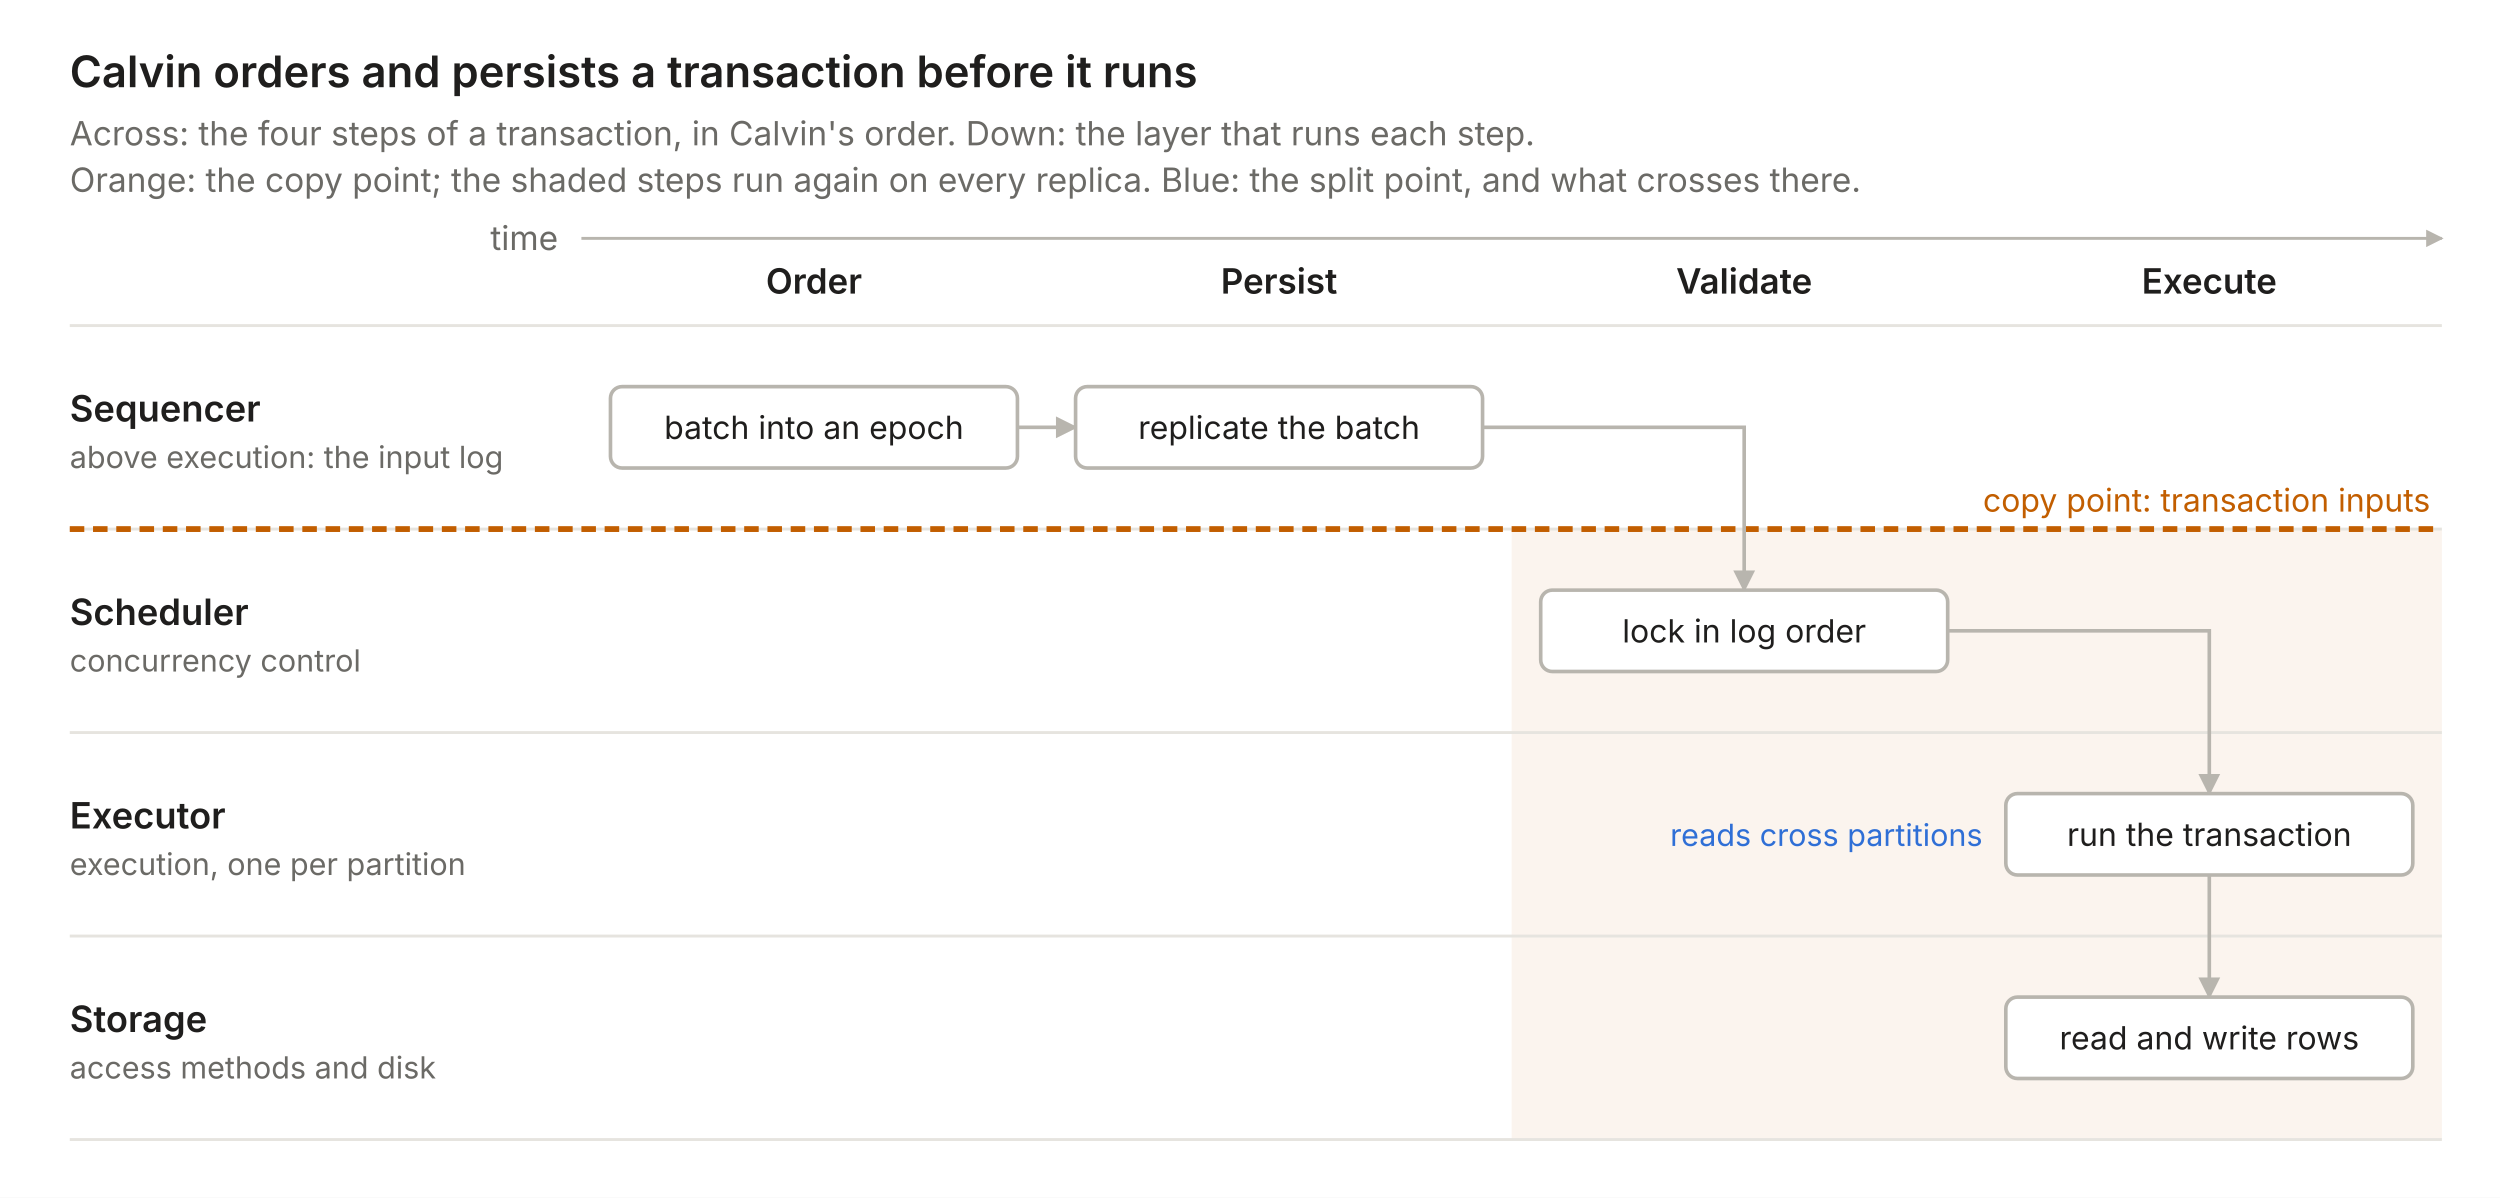
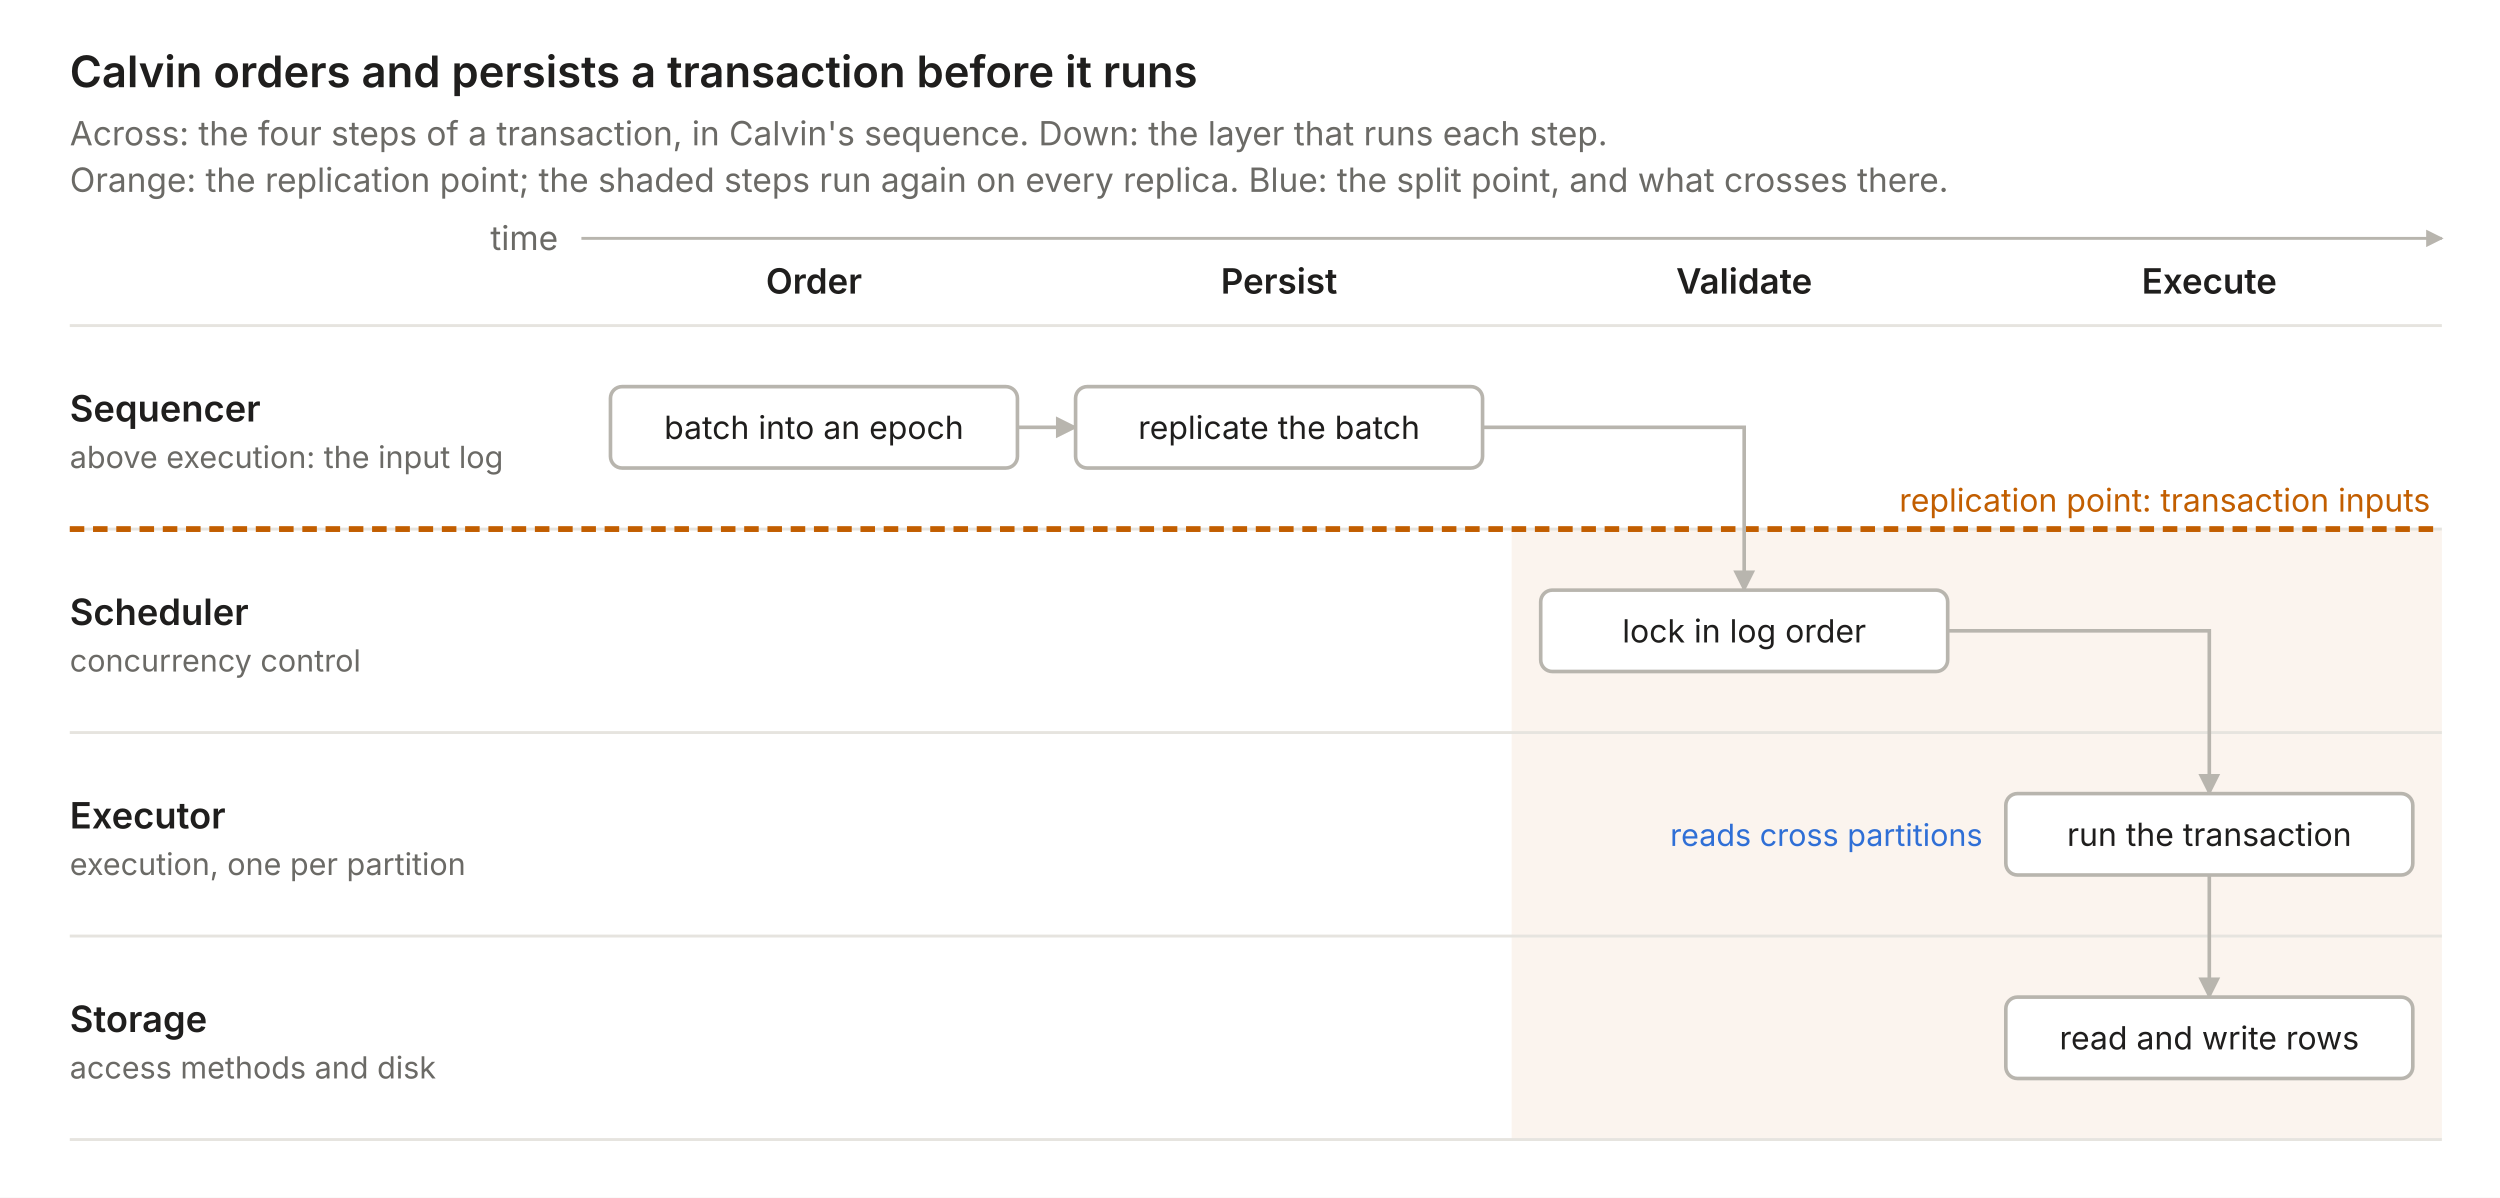
<svg xmlns="http://www.w3.org/2000/svg" width="860" height="412" font-family="Inter, 'Helvetica Neue', Arial, sans-serif" viewBox="0 0 860 412" role="img" aria-label="Calvin's steps over time and across layers. The sequencer orders and persists transaction inputs above execution. Every replica then takes locks in log order, executes, and reads and writes its own storage. Partitions send each other the rows a transaction reads." font-size="13">
  <rect width="100%" height="100%" fill="#ffffff" />
  <defs>
    <marker id="ts-arrow" viewBox="0 0 10 10" refX="9" refY="5" markerWidth="6" markerHeight="6" orient="auto-start-reverse">
      <path d="M0 0L10 5L0 10z" fill="#b8b5ae" />
    </marker>
    <marker id="ts-arrow-blue" viewBox="0 0 10 10" refX="9" refY="5" markerWidth="6" markerHeight="6" orient="auto-start-reverse">
      <path d="M0 0L10 5L0 10z" fill="#2f6fd6" />
    </marker>
  </defs>
  <text x="24" y="30" font-size="15" font-weight="600" fill="#1f1e1d">Calvin orders and persists a transaction before it runs</text>
-   <text x="24" y="50" font-size="11.5" fill="#6b6a66">Across: the four steps of a transaction, in Calvin's order. Down: the layer that runs each step.</text>
-   <text x="24" y="66" font-size="11.5" fill="#6b6a66">Orange: the copy point; the shaded steps run again on every replica. Blue: the split point, and what crosses there.</text>
+   <text x="24" y="50" font-size="11.5" fill="#6b6a66">Across: the four steps of a transaction, in Calvin's sequence. Down: the layer that runs each step.</text>
+   <text x="24" y="66" font-size="11.5" fill="#6b6a66">Orange: the replication point; the shaded steps run again on every replica. Blue: the split point, and what crosses there.</text>
  <rect x="520.0" y="182" width="320.0" height="210" fill="#c25e00" fill-opacity="0.07" />
  <path d="M200 82H840" stroke="#b8b5ae" stroke-width="1" marker-end="url(#ts-arrow)" />
  <text x="192" y="86" text-anchor="end" font-size="11.5" fill="#6b6a66">time</text>
  <text x="280.0" y="101" text-anchor="middle" font-size="12" font-weight="600" fill="#1f1e1d">Order</text>
  <text x="440.0" y="101" text-anchor="middle" font-size="12" font-weight="600" fill="#1f1e1d">Persist</text>
  <text x="600.0" y="101" text-anchor="middle" font-size="12" font-weight="600" fill="#1f1e1d">Validate</text>
  <text x="760.0" y="101" text-anchor="middle" font-size="12" font-weight="600" fill="#1f1e1d">Execute</text>
  <line x1="24" y1="112" x2="840" y2="112" stroke="#e6e4df" stroke-width="1" />
  <text x="24" y="145.0" font-size="12.5" font-weight="600" fill="#1f1e1d">Sequencer</text>
  <text x="24" y="161.0" font-size="10.5" fill="#6b6a66">above execution: the input log</text>
  <line x1="24" y1="182" x2="840" y2="182" stroke="#e6e4df" stroke-width="1" />
  <text x="24" y="215.0" font-size="12.5" font-weight="600" fill="#1f1e1d">Scheduler</text>
  <text x="24" y="231.0" font-size="10.5" fill="#6b6a66">concurrency control</text>
  <line x1="24" y1="252" x2="840" y2="252" stroke="#e6e4df" stroke-width="1" />
  <text x="24" y="285.0" font-size="12.5" font-weight="600" fill="#1f1e1d">Executor</text>
  <text x="24" y="301.0" font-size="10.5" fill="#6b6a66">execution, one per partition</text>
  <line x1="24" y1="322" x2="840" y2="322" stroke="#e6e4df" stroke-width="1" />
  <text x="24" y="355.0" font-size="12.5" font-weight="600" fill="#1f1e1d">Storage</text>
  <text x="24" y="371.0" font-size="10.5" fill="#6b6a66">access methods and disk</text>
  <line x1="24" y1="392" x2="840" y2="392" stroke="#e6e4df" stroke-width="1" />
  <line x1="24" y1="182" x2="840" y2="182" stroke="#c25e00" stroke-width="2" stroke-dasharray="5 3" />
-   <text x="836" y="176" text-anchor="end" font-size="11" fill="#c25e00">copy point: transaction inputs</text>
+   <text x="836" y="176" text-anchor="end" font-size="11" fill="#c25e00">replication point: transaction inputs</text>
  <path d="M350.0 147.0H370.0" fill="none" stroke="#b8b5ae" stroke-width="1.25" marker-end="url(#ts-arrow)" />
  <path d="M510.0 147.0H600.0V203.0" fill="none" stroke="#b8b5ae" stroke-width="1.25" marker-end="url(#ts-arrow)" />
  <path d="M670.0 217.0H760.0V273.0" fill="none" stroke="#b8b5ae" stroke-width="1.25" marker-end="url(#ts-arrow)" />
  <path d="M760.0 301.0V343.0" fill="none" stroke="#b8b5ae" stroke-width="1.25" marker-end="url(#ts-arrow)" />
  <rect x="210.0" y="133.0" width="140" height="28" rx="4" fill="#ffffff" stroke="#b8b5ae" stroke-width="1.25" />
  <text x="280.0" y="151.0" text-anchor="middle" font-size="11" fill="#1f1e1d">batch into an epoch</text>
  <rect x="370.0" y="133.0" width="140" height="28" rx="4" fill="#ffffff" stroke="#b8b5ae" stroke-width="1.25" />
  <text x="440.0" y="151.0" text-anchor="middle" font-size="11" fill="#1f1e1d">replicate the batch</text>
  <rect x="530.0" y="203.0" width="140" height="28" rx="4" fill="#ffffff" stroke="#b8b5ae" stroke-width="1.25" />
  <text x="600.0" y="221.0" text-anchor="middle" font-size="11" fill="#1f1e1d">lock in log order</text>
  <rect x="690.0" y="273.0" width="140" height="28" rx="4" fill="#ffffff" stroke="#b8b5ae" stroke-width="1.25" />
  <text x="760.0" y="291.0" text-anchor="middle" font-size="11" fill="#1f1e1d">run the transaction</text>
  <rect x="690.0" y="343.0" width="140" height="28" rx="4" fill="#ffffff" stroke="#b8b5ae" stroke-width="1.25" />
  <text x="760.0" y="361.0" text-anchor="middle" font-size="11" fill="#1f1e1d">read and write rows</text>
  <text x="682.0" y="291.0" text-anchor="end" font-size="10.5" fill="#2f6fd6">reads cross partitions</text>
</svg>
